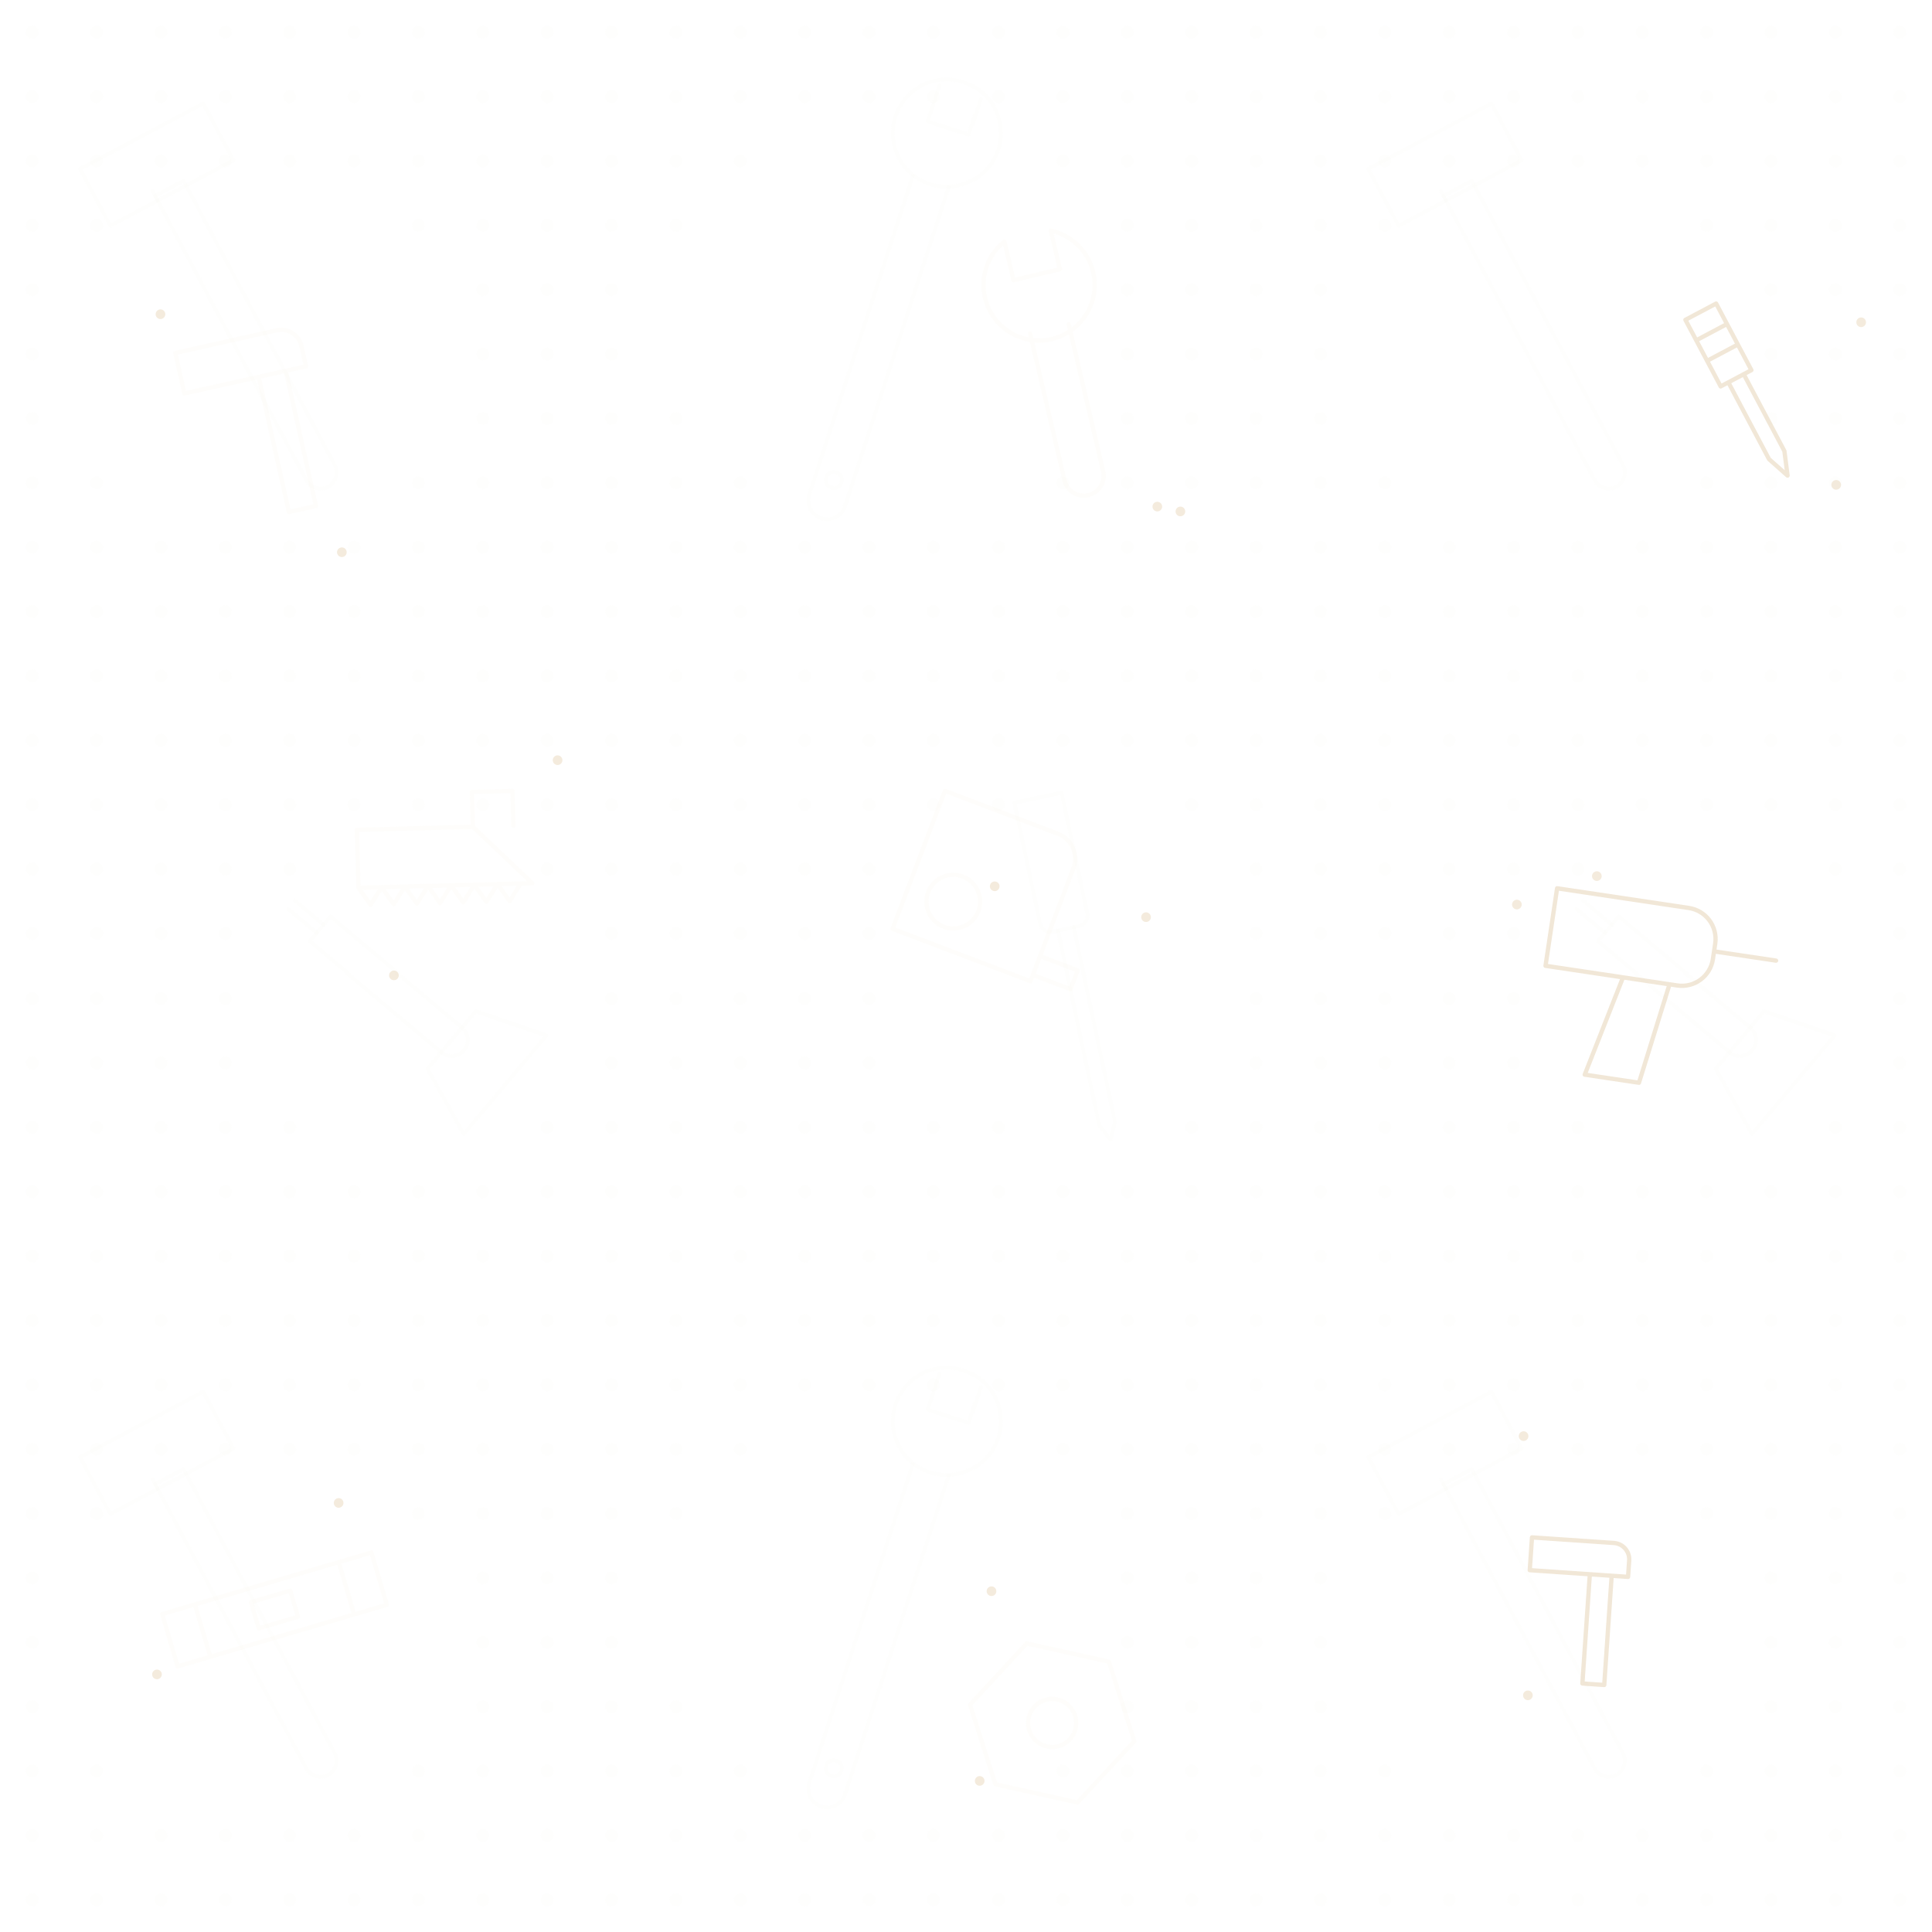
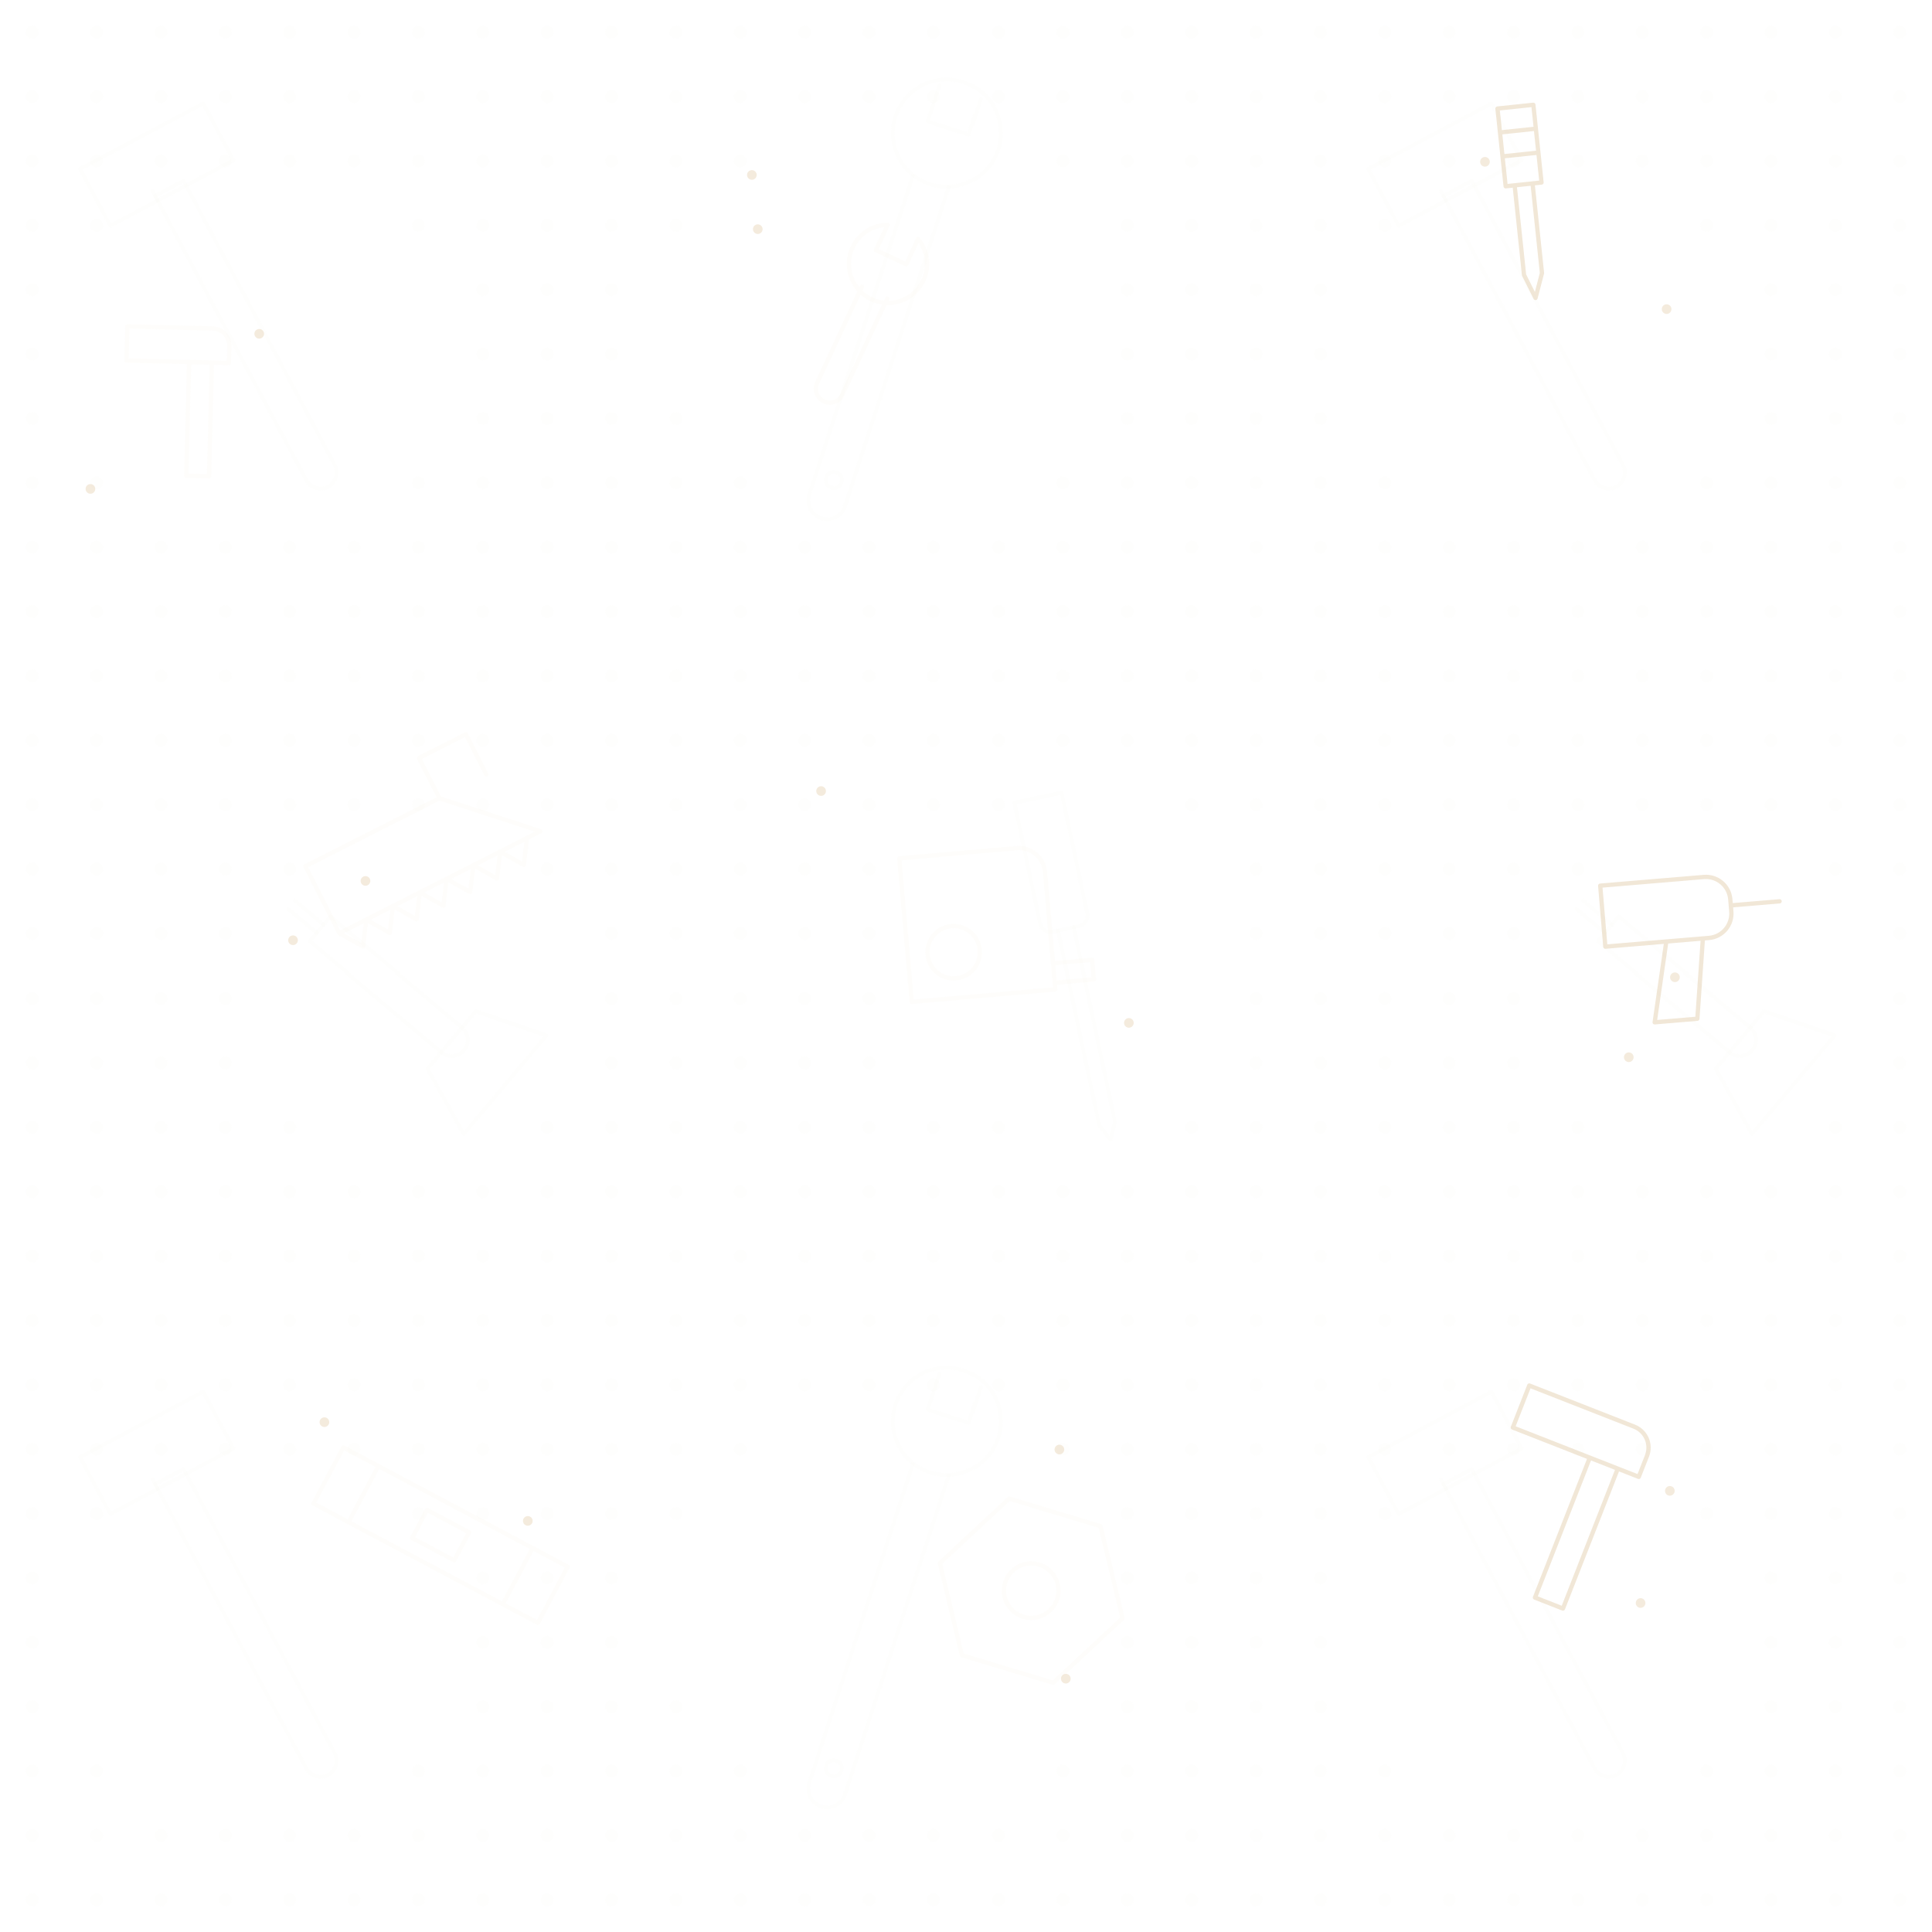
<svg xmlns="http://www.w3.org/2000/svg" width="720" height="720" viewBox="0 0 720 720" fill="none" stroke-linecap="round" stroke-linejoin="round">
  <defs>
    <pattern id="b" width="480.0" height="480.0" patternUnits="userSpaceOnUse">
      <g fill="rgba(243,238,223,0.044)" stroke="none">
        <circle cx="12" cy="12" r="2.4" />
        <circle cx="36" cy="12" r="2.4" />
        <circle cx="60" cy="12" r="2.4" />
        <circle cx="84" cy="12" r="2.4" />
        <circle cx="108" cy="12" r="2.4" />
        <circle cx="132" cy="12" r="2.4" />
        <circle cx="156" cy="12" r="2.4" />
        <circle cx="180" cy="12" r="2.4" />
        <circle cx="204" cy="12" r="2.4" />
        <circle cx="228" cy="12" r="2.4" />
        <circle cx="252" cy="12" r="2.4" />
        <circle cx="276" cy="12" r="2.4" />
        <circle cx="300" cy="12" r="2.4" />
        <circle cx="324" cy="12" r="2.4" />
        <circle cx="348" cy="12" r="2.4" />
        <circle cx="372" cy="12" r="2.4" />
        <circle cx="396" cy="12" r="2.4" />
        <circle cx="420" cy="12" r="2.4" />
        <circle cx="444" cy="12" r="2.4" />
        <circle cx="468" cy="12" r="2.4" />
        <circle cx="12" cy="36" r="2.4" />
        <circle cx="36" cy="36" r="2.4" />
        <circle cx="60" cy="36" r="2.4" />
        <circle cx="84" cy="36" r="2.4" />
        <circle cx="108" cy="36" r="2.4" />
        <circle cx="132" cy="36" r="2.4" />
        <circle cx="156" cy="36" r="2.4" />
        <circle cx="180" cy="36" r="2.4" />
        <circle cx="204" cy="36" r="2.4" />
        <circle cx="228" cy="36" r="2.4" />
        <circle cx="252" cy="36" r="2.4" />
        <circle cx="276" cy="36" r="2.4" />
        <circle cx="300" cy="36" r="2.4" />
        <circle cx="324" cy="36" r="2.4" />
        <circle cx="348" cy="36" r="2.4" />
        <circle cx="372" cy="36" r="2.4" />
        <circle cx="396" cy="36" r="2.4" />
        <circle cx="420" cy="36" r="2.4" />
        <circle cx="444" cy="36" r="2.4" />
        <circle cx="468" cy="36" r="2.4" />
        <circle cx="12" cy="60" r="2.4" />
        <circle cx="36" cy="60" r="2.4" />
        <circle cx="60" cy="60" r="2.4" />
        <circle cx="84" cy="60" r="2.4" />
        <circle cx="108" cy="60" r="2.4" />
        <circle cx="132" cy="60" r="2.4" />
        <circle cx="156" cy="60" r="2.4" />
        <circle cx="180" cy="60" r="2.4" />
        <circle cx="204" cy="60" r="2.4" />
        <circle cx="228" cy="60" r="2.4" />
        <circle cx="252" cy="60" r="2.4" />
        <circle cx="276" cy="60" r="2.4" />
        <circle cx="396" cy="60" r="2.4" />
        <circle cx="420" cy="60" r="2.4" />
        <circle cx="444" cy="60" r="2.4" />
        <circle cx="468" cy="60" r="2.4" />
        <circle cx="12" cy="84" r="2.4" />
        <circle cx="36" cy="84" r="2.4" />
        <circle cx="156" cy="84" r="2.4" />
        <circle cx="180" cy="84" r="2.4" />
        <circle cx="204" cy="84" r="2.4" />
        <circle cx="228" cy="84" r="2.4" />
        <circle cx="252" cy="84" r="2.4" />
        <circle cx="420" cy="84" r="2.4" />
        <circle cx="444" cy="84" r="2.4" />
        <circle cx="468" cy="84" r="2.4" />
        <circle cx="12" cy="108" r="2.4" />
        <circle cx="180" cy="108" r="2.4" />
        <circle cx="204" cy="108" r="2.4" />
        <circle cx="228" cy="108" r="2.4" />
        <circle cx="420" cy="108" r="2.4" />
        <circle cx="444" cy="108" r="2.4" />
        <circle cx="468" cy="108" r="2.4" />
        <circle cx="12" cy="132" r="2.4" />
        <circle cx="180" cy="132" r="2.4" />
        <circle cx="204" cy="132" r="2.4" />
        <circle cx="228" cy="132" r="2.4" />
        <circle cx="420" cy="132" r="2.4" />
        <circle cx="444" cy="132" r="2.4" />
        <circle cx="468" cy="132" r="2.4" />
        <circle cx="12" cy="156" r="2.4" />
        <circle cx="180" cy="156" r="2.4" />
        <circle cx="204" cy="156" r="2.4" />
        <circle cx="228" cy="156" r="2.4" />
        <circle cx="252" cy="156" r="2.4" />
        <circle cx="420" cy="156" r="2.4" />
        <circle cx="444" cy="156" r="2.4" />
        <circle cx="468" cy="156" r="2.4" />
        <circle cx="12" cy="180" r="2.4" />
        <circle cx="36" cy="180" r="2.4" />
        <circle cx="156" cy="180" r="2.4" />
        <circle cx="180" cy="180" r="2.4" />
        <circle cx="204" cy="180" r="2.4" />
        <circle cx="228" cy="180" r="2.4" />
        <circle cx="252" cy="180" r="2.4" />
        <circle cx="276" cy="180" r="2.4" />
        <circle cx="396" cy="180" r="2.4" />
        <circle cx="420" cy="180" r="2.4" />
        <circle cx="444" cy="180" r="2.4" />
        <circle cx="468" cy="180" r="2.4" />
        <circle cx="12" cy="204" r="2.4" />
        <circle cx="36" cy="204" r="2.4" />
        <circle cx="60" cy="204" r="2.4" />
        <circle cx="84" cy="204" r="2.4" />
        <circle cx="108" cy="204" r="2.4" />
        <circle cx="132" cy="204" r="2.4" />
        <circle cx="156" cy="204" r="2.4" />
        <circle cx="180" cy="204" r="2.4" />
        <circle cx="204" cy="204" r="2.4" />
        <circle cx="228" cy="204" r="2.4" />
        <circle cx="252" cy="204" r="2.4" />
        <circle cx="276" cy="204" r="2.4" />
        <circle cx="300" cy="204" r="2.4" />
        <circle cx="324" cy="204" r="2.4" />
        <circle cx="348" cy="204" r="2.4" />
        <circle cx="372" cy="204" r="2.4" />
        <circle cx="396" cy="204" r="2.4" />
        <circle cx="420" cy="204" r="2.4" />
        <circle cx="444" cy="204" r="2.4" />
        <circle cx="468" cy="204" r="2.4" />
        <circle cx="12" cy="228" r="2.4" />
        <circle cx="36" cy="228" r="2.4" />
        <circle cx="60" cy="228" r="2.4" />
        <circle cx="84" cy="228" r="2.4" />
        <circle cx="108" cy="228" r="2.4" />
        <circle cx="132" cy="228" r="2.4" />
        <circle cx="156" cy="228" r="2.4" />
        <circle cx="180" cy="228" r="2.4" />
        <circle cx="204" cy="228" r="2.4" />
        <circle cx="228" cy="228" r="2.4" />
        <circle cx="252" cy="228" r="2.4" />
        <circle cx="276" cy="228" r="2.4" />
        <circle cx="300" cy="228" r="2.4" />
        <circle cx="324" cy="228" r="2.4" />
        <circle cx="348" cy="228" r="2.4" />
        <circle cx="372" cy="228" r="2.4" />
        <circle cx="396" cy="228" r="2.4" />
        <circle cx="420" cy="228" r="2.4" />
        <circle cx="444" cy="228" r="2.4" />
        <circle cx="468" cy="228" r="2.4" />
        <circle cx="12" cy="252" r="2.4" />
        <circle cx="36" cy="252" r="2.4" />
        <circle cx="60" cy="252" r="2.4" />
        <circle cx="84" cy="252" r="2.4" />
        <circle cx="108" cy="252" r="2.4" />
        <circle cx="132" cy="252" r="2.4" />
        <circle cx="156" cy="252" r="2.4" />
        <circle cx="180" cy="252" r="2.4" />
        <circle cx="204" cy="252" r="2.4" />
        <circle cx="228" cy="252" r="2.4" />
        <circle cx="252" cy="252" r="2.4" />
        <circle cx="276" cy="252" r="2.4" />
        <circle cx="300" cy="252" r="2.4" />
        <circle cx="324" cy="252" r="2.4" />
        <circle cx="348" cy="252" r="2.4" />
        <circle cx="372" cy="252" r="2.4" />
        <circle cx="396" cy="252" r="2.4" />
        <circle cx="420" cy="252" r="2.4" />
        <circle cx="444" cy="252" r="2.4" />
        <circle cx="468" cy="252" r="2.4" />
        <circle cx="12" cy="276" r="2.4" />
        <circle cx="36" cy="276" r="2.4" />
        <circle cx="60" cy="276" r="2.4" />
        <circle cx="84" cy="276" r="2.4" />
        <circle cx="108" cy="276" r="2.4" />
        <circle cx="132" cy="276" r="2.4" />
        <circle cx="156" cy="276" r="2.4" />
        <circle cx="180" cy="276" r="2.4" />
        <circle cx="204" cy="276" r="2.4" />
        <circle cx="228" cy="276" r="2.4" />
        <circle cx="252" cy="276" r="2.4" />
        <circle cx="276" cy="276" r="2.4" />
        <circle cx="300" cy="276" r="2.4" />
        <circle cx="324" cy="276" r="2.4" />
        <circle cx="348" cy="276" r="2.4" />
        <circle cx="372" cy="276" r="2.4" />
        <circle cx="396" cy="276" r="2.4" />
        <circle cx="420" cy="276" r="2.4" />
        <circle cx="444" cy="276" r="2.4" />
        <circle cx="468" cy="276" r="2.4" />
        <circle cx="12" cy="300" r="2.4" />
        <circle cx="36" cy="300" r="2.4" />
        <circle cx="60" cy="300" r="2.4" />
        <circle cx="84" cy="300" r="2.4" />
        <circle cx="108" cy="300" r="2.4" />
        <circle cx="132" cy="300" r="2.4" />
        <circle cx="156" cy="300" r="2.4" />
        <circle cx="180" cy="300" r="2.4" />
        <circle cx="204" cy="300" r="2.4" />
        <circle cx="228" cy="300" r="2.4" />
        <circle cx="252" cy="300" r="2.4" />
        <circle cx="276" cy="300" r="2.4" />
        <circle cx="300" cy="300" r="2.4" />
        <circle cx="324" cy="300" r="2.4" />
        <circle cx="348" cy="300" r="2.4" />
        <circle cx="372" cy="300" r="2.4" />
        <circle cx="444" cy="300" r="2.4" />
        <circle cx="468" cy="300" r="2.4" />
        <circle cx="12" cy="324" r="2.4" />
        <circle cx="36" cy="324" r="2.4" />
        <circle cx="60" cy="324" r="2.4" />
        <circle cx="84" cy="324" r="2.4" />
        <circle cx="108" cy="324" r="2.4" />
        <circle cx="204" cy="324" r="2.4" />
        <circle cx="228" cy="324" r="2.4" />
        <circle cx="252" cy="324" r="2.4" />
        <circle cx="276" cy="324" r="2.4" />
        <circle cx="300" cy="324" r="2.4" />
        <circle cx="324" cy="324" r="2.4" />
        <circle cx="468" cy="324" r="2.4" />
        <circle cx="12" cy="348" r="2.4" />
        <circle cx="36" cy="348" r="2.4" />
        <circle cx="60" cy="348" r="2.4" />
        <circle cx="84" cy="348" r="2.4" />
        <circle cx="228" cy="348" r="2.4" />
        <circle cx="252" cy="348" r="2.4" />
        <circle cx="276" cy="348" r="2.4" />
        <circle cx="300" cy="348" r="2.4" />
        <circle cx="324" cy="348" r="2.4" />
        <circle cx="468" cy="348" r="2.4" />
        <circle cx="12" cy="372" r="2.4" />
        <circle cx="36" cy="372" r="2.4" />
        <circle cx="60" cy="372" r="2.4" />
        <circle cx="84" cy="372" r="2.4" />
        <circle cx="228" cy="372" r="2.4" />
        <circle cx="252" cy="372" r="2.4" />
        <circle cx="276" cy="372" r="2.4" />
        <circle cx="300" cy="372" r="2.4" />
        <circle cx="324" cy="372" r="2.4" />
        <circle cx="468" cy="372" r="2.4" />
        <circle cx="12" cy="396" r="2.4" />
        <circle cx="36" cy="396" r="2.4" />
        <circle cx="60" cy="396" r="2.4" />
        <circle cx="84" cy="396" r="2.4" />
        <circle cx="228" cy="396" r="2.4" />
        <circle cx="252" cy="396" r="2.4" />
        <circle cx="276" cy="396" r="2.4" />
        <circle cx="300" cy="396" r="2.4" />
        <circle cx="324" cy="396" r="2.4" />
        <circle cx="468" cy="396" r="2.4" />
        <circle cx="12" cy="420" r="2.4" />
        <circle cx="36" cy="420" r="2.4" />
        <circle cx="60" cy="420" r="2.4" />
        <circle cx="84" cy="420" r="2.4" />
        <circle cx="108" cy="420" r="2.4" />
        <circle cx="204" cy="420" r="2.4" />
        <circle cx="228" cy="420" r="2.4" />
        <circle cx="252" cy="420" r="2.4" />
        <circle cx="276" cy="420" r="2.4" />
        <circle cx="300" cy="420" r="2.4" />
        <circle cx="324" cy="420" r="2.4" />
        <circle cx="348" cy="420" r="2.4" />
        <circle cx="372" cy="420" r="2.4" />
        <circle cx="444" cy="420" r="2.4" />
        <circle cx="468" cy="420" r="2.4" />
        <circle cx="12" cy="444" r="2.4" />
        <circle cx="36" cy="444" r="2.4" />
        <circle cx="60" cy="444" r="2.4" />
        <circle cx="84" cy="444" r="2.4" />
        <circle cx="108" cy="444" r="2.4" />
        <circle cx="132" cy="444" r="2.4" />
        <circle cx="156" cy="444" r="2.4" />
        <circle cx="180" cy="444" r="2.4" />
        <circle cx="204" cy="444" r="2.4" />
        <circle cx="228" cy="444" r="2.4" />
        <circle cx="252" cy="444" r="2.4" />
        <circle cx="276" cy="444" r="2.4" />
        <circle cx="300" cy="444" r="2.4" />
        <circle cx="324" cy="444" r="2.4" />
        <circle cx="348" cy="444" r="2.4" />
        <circle cx="372" cy="444" r="2.4" />
        <circle cx="396" cy="444" r="2.4" />
        <circle cx="420" cy="444" r="2.4" />
        <circle cx="444" cy="444" r="2.4" />
        <circle cx="468" cy="444" r="2.4" />
        <circle cx="12" cy="468" r="2.4" />
        <circle cx="36" cy="468" r="2.4" />
        <circle cx="60" cy="468" r="2.4" />
        <circle cx="84" cy="468" r="2.4" />
        <circle cx="108" cy="468" r="2.4" />
        <circle cx="132" cy="468" r="2.4" />
        <circle cx="156" cy="468" r="2.4" />
        <circle cx="180" cy="468" r="2.4" />
        <circle cx="204" cy="468" r="2.4" />
        <circle cx="228" cy="468" r="2.4" />
        <circle cx="252" cy="468" r="2.4" />
        <circle cx="276" cy="468" r="2.4" />
        <circle cx="300" cy="468" r="2.4" />
        <circle cx="324" cy="468" r="2.4" />
        <circle cx="348" cy="468" r="2.4" />
        <circle cx="372" cy="468" r="2.4" />
        <circle cx="396" cy="468" r="2.4" />
        <circle cx="420" cy="468" r="2.4" />
        <circle cx="444" cy="468" r="2.4" />
        <circle cx="468" cy="468" r="2.4" />
      </g>
      <g stroke="rgba(243,238,223,0.059)" stroke-width="1.4">
        <g transform="translate(96 132) rotate(-28)">
          <path d="M-6 -70 h12 v120 a6 6 0 0 1 -12 0z" />
          <path d="M-26 -92 h52 v24 h-52z" />
          <path d="M-6 -68 v-4" />
        </g>
        <g transform="translate(330 120) rotate(18)">
          <circle cx="0" cy="-74" r="20" />
          <path d="M-8 -90 l0 14 l16 0 l0 -14" />
          <path d="M-7 -55 L-7 70 a7 7 0 0 0 14 0 L7 -55" />
          <circle cx="0" cy="62" r="3" />
        </g>
        <g transform="translate(400 360) rotate(-12)">
          <path d="M-9 -64 h18 v46 a4 4 0 0 1 -4 4 h-10 a4 4 0 0 1 -4 -4z" />
          <path d="M-3 -14 v74 l3 6 l3 -6 v-74" />
        </g>
        <g transform="translate(150 372) rotate(40)">
          <path d="M-40 -6 h64 a6 6 0 0 1 0 12 h-64z" />
          <path d="M24 -14 l26 -10 v48 l-26 -10z" />
          <path d="M-40 -2 h-14 M-40 2 h-14" />
        </g>
      </g>
    </pattern>
  </defs>
  <rect width="720" height="720" fill="url(#b)" stroke="none" />
-   <path transform="translate(103.7 149.4) rotate(-12.6) scale(1.29)" stroke="rgba(243,238,223,0.14)" stroke-width="1.24" d="M-26 -20 h30 a6 6 0 0 1 6 6 v6 h-36 z M-4 -8 v40 M4 -8 v40 M-4 32 h8" />
-   <circle cx="127.4" cy="205.8" r="1.8" fill="rgba(216,186,140,0.3)" stroke="none" />
-   <circle cx="59.8" cy="117.1" r="1.8" fill="rgba(216,186,140,0.3)" stroke="none" />
-   <path transform="translate(393.1 131.2) rotate(-13.2) scale(1.48)" stroke="rgba(243,238,223,0.14)" stroke-width="1.08" d="M-6 -30 a14 14 0 1 0 12 0 v10 h-12 z M-5 -6 v38 a5 5 0 0 0 10 0 v-38" />
-   <circle cx="439.9" cy="190.6" r="1.8" fill="rgba(216,186,140,0.3)" stroke="none" />
-   <circle cx="431.3" cy="188.8" r="1.8" fill="rgba(216,186,140,0.3)" stroke="none" />
-   <path transform="translate(650.0 146.7) rotate(-27.9) scale(1.08)" stroke="rgba(216,186,140,0.35)" stroke-width="1.48" d="M-6 -32 h12 v26 h-12 z M-3 -6 v30 l3 8 l3 -8 v-30 M-6 -24 h12 M-6 -16 h12" />
-   <circle cx="684.3" cy="180.7" r="1.8" fill="rgba(216,186,140,0.3)" stroke="none" />
-   <circle cx="693.6" cy="120.1" r="1.8" fill="rgba(216,186,140,0.3)" stroke="none" />
-   <path transform="translate(165.7 319.2) rotate(-1.5) scale(1.08)" stroke="rgba(243,238,223,0.14)" stroke-width="1.48" d="M-30 -10 h40 l20 20 h-60 z M-30 10 l4 6 l4 -6 l4 6 l4 -6 l4 6 l4 -6 l4 6 l4 -6 l4 6 l4 -6 l4 6 l4 -6 l4 6 l4 -6 M10 -10 v-12 h14 v12" />
-   <circle cx="207.8" cy="283.3" r="1.8" fill="rgba(216,186,140,0.3)" stroke="none" />
-   <circle cx="146.8" cy="363.5" r="1.8" fill="rgba(216,186,140,0.3)" stroke="none" />
-   <path transform="translate(368.1 330.2) rotate(20.8) scale(1.25)" stroke="rgba(243,238,223,0.14)" stroke-width="1.28" d="M-22 -22 h36 a8 8 0 0 1 8 8 v36 h-44 z M-8 0 a8 8 0 1 0 0.1 0 M22 14 h12 v6 h-12" />
-   <circle cx="370.7" cy="330.3" r="1.8" fill="rgba(216,186,140,0.3)" stroke="none" />
-   <circle cx="427.1" cy="341.8" r="1.8" fill="rgba(216,186,140,0.3)" stroke="none" />
-   <path transform="translate(617.7 357.3) rotate(8.5) scale(1.46)" stroke="rgba(216,186,140,0.35)" stroke-width="1.10" d="M-28 -14 h34 a8 8 0 0 1 8 8 v4 a8 8 0 0 1 -8 8 h-34 z M14 -4 h16 M-8 6 l-6 26 h14 l4 -26" />
-   <circle cx="565.3" cy="337.1" r="1.8" fill="rgba(216,186,140,0.3)" stroke="none" />
-   <circle cx="595.1" cy="326.5" r="1.8" fill="rgba(216,186,140,0.3)" stroke="none" />
-   <path transform="translate(102.3 599.8) rotate(-16.4) scale(1.27)" stroke="rgba(243,238,223,0.14)" stroke-width="1.26" d="M-32 -8 h64 v16 h-64 z M-6 -4 h12 v8 h-12 z M-22 -8 v16 M22 -8 v16" />
-   <circle cx="126.2" cy="560.1" r="1.8" fill="rgba(216,186,140,0.3)" stroke="none" />
-   <circle cx="58.5" cy="624.0" r="1.8" fill="rgba(216,186,140,0.3)" stroke="none" />
-   <path transform="translate(392.1 642.1) rotate(12.5) scale(1.12)" stroke="rgba(243,238,223,0.14)" stroke-width="1.43" d="M-14 -24 h28 l14 24 l-14 24 h-28 l-14 -24 z M-8 0 a8 8 0 1 0 16 0 a8 8 0 1 0 -16 0" />
-   <circle cx="365.1" cy="663.7" r="1.8" fill="rgba(216,186,140,0.3)" stroke="none" />
-   <circle cx="369.5" cy="593.0" r="1.8" fill="rgba(216,186,140,0.3)" stroke="none" />
-   <path transform="translate(596.0 595.1) rotate(3.9) scale(1.02)" stroke="rgba(216,186,140,0.35)" stroke-width="1.57" d="M-26 -20 h30 a6 6 0 0 1 6 6 v6 h-36 z M-4 -8 v40 M4 -8 v40 M-4 32 h8" />
-   <circle cx="567.8" cy="535.2" r="1.8" fill="rgba(216,186,140,0.3)" stroke="none" />
-   <circle cx="569.4" cy="631.8" r="1.8" fill="rgba(216,186,140,0.3)" stroke="none" />
+   <path transform="translate(74.5 143.5) rotate(1.4) scale(1.06)" stroke="rgba(243,238,223,0.14)" stroke-width="1.51" d="M-26 -20 h30 a6 6 0 0 1 6 6 v6 h-36 z M-4 -8 v40 M4 -8 v40 M-4 32 h8" />
+   <circle cx="96.6" cy="124.4" r="1.8" fill="rgba(216,186,140,0.3)" stroke="none" />
+   <circle cx="33.7" cy="182.2" r="1.8" fill="rgba(216,186,140,0.3)" stroke="none" />
+   <path transform="translate(323.3 114.7) rotate(25.0) scale(1.04)" stroke="rgba(243,238,223,0.14)" stroke-width="1.55" d="M-6 -30 a14 14 0 1 0 12 0 v10 h-12 z M-5 -6 v38 a5 5 0 0 0 10 0 v-38" />
+   <circle cx="282.4" cy="85.4" r="1.8" fill="rgba(216,186,140,0.3)" stroke="none" />
+   <circle cx="280.2" cy="65.2" r="1.8" fill="rgba(216,186,140,0.3)" stroke="none" />
+   <path transform="translate(568.5 75.4) rotate(-6.0) scale(1.12)" stroke="rgba(216,186,140,0.35)" stroke-width="1.42" d="M-6 -32 h12 v26 h-12 z M-3 -6 v30 l3 8 l3 -8 v-30 M-6 -24 h12 M-6 -16 h12" />
+   <circle cx="621.1" cy="115.2" r="1.8" fill="rgba(216,186,140,0.3)" stroke="none" />
+   <circle cx="553.4" cy="60.3" r="1.8" fill="rgba(216,186,140,0.3)" stroke="none" />
+   <path transform="translate(157.6 316.3) rotate(-26.9) scale(1.40)" stroke="rgba(243,238,223,0.14)" stroke-width="1.14" d="M-30 -10 h40 l20 20 h-60 z M-30 10 l4 6 l4 -6 l4 6 l4 -6 l4 6 l4 -6 l4 6 l4 -6 l4 6 l4 -6 l4 6 l4 -6 l4 6 l4 -6 M10 -10 v-12 h14 v12" />
+   <circle cx="136.2" cy="328.3" r="1.8" fill="rgba(216,186,140,0.3)" stroke="none" />
+   <circle cx="109.2" cy="350.4" r="1.8" fill="rgba(216,186,140,0.3)" stroke="none" />
+   <path transform="translate(364.2 344.3) rotate(-5.0) scale(1.22)" stroke="rgba(243,238,223,0.14)" stroke-width="1.31" d="M-22 -22 h36 a8 8 0 0 1 8 8 v36 h-44 z M-8 0 a8 8 0 1 0 0.1 0 M22 14 h12 v6 h-12" />
+   <circle cx="306.0" cy="294.8" r="1.8" fill="rgba(216,186,140,0.3)" stroke="none" />
+   <circle cx="420.7" cy="381.2" r="1.8" fill="rgba(216,186,140,0.3)" stroke="none" />
+   <path transform="translate(629.5 343.3) rotate(-4.8) scale(1.14)" stroke="rgba(216,186,140,0.35)" stroke-width="1.40" d="M-28 -14 h34 a8 8 0 0 1 8 8 v4 a8 8 0 0 1 -8 8 h-34 z M14 -4 h16 M-8 6 l-6 26 h14 l4 -26" />
+   <circle cx="624.2" cy="364.2" r="1.8" fill="rgba(216,186,140,0.3)" stroke="none" />
+   <circle cx="607.0" cy="394.0" r="1.8" fill="rgba(216,186,140,0.3)" stroke="none" />
+   <path transform="translate(164.2 572.1) rotate(28.0) scale(1.48)" stroke="rgba(243,238,223,0.14)" stroke-width="1.08" d="M-32 -8 h64 v16 h-64 z M-6 -4 h12 v8 h-12 z M-22 -8 v16 M22 -8 v16" />
+   <circle cx="120.9" cy="530.0" r="1.8" fill="rgba(216,186,140,0.3)" stroke="none" />
+   <circle cx="196.7" cy="566.8" r="1.8" fill="rgba(216,186,140,0.3)" stroke="none" />
+   <path transform="translate(384.3 592.8) rotate(16.8) scale(1.27)" stroke="rgba(243,238,223,0.14)" stroke-width="1.26" d="M-14 -24 h28 l14 24 l-14 24 h-28 l-14 -24 z M-8 0 a8 8 0 1 0 16 0 a8 8 0 1 0 -16 0" />
+   <circle cx="394.8" cy="540.2" r="1.8" fill="rgba(216,186,140,0.3)" stroke="none" />
+   <circle cx="397.2" cy="625.6" r="1.8" fill="rgba(216,186,140,0.3)" stroke="none" />
+   <path transform="translate(593.6 555.7) rotate(21.4) scale(1.40)" stroke="rgba(216,186,140,0.35)" stroke-width="1.15" d="M-26 -20 h30 a6 6 0 0 1 6 6 v6 h-36 z M-4 -8 v40 M4 -8 v40 M-4 32 h8" />
+   <circle cx="622.3" cy="555.6" r="1.8" fill="rgba(216,186,140,0.3)" stroke="none" />
+   <circle cx="611.4" cy="597.4" r="1.8" fill="rgba(216,186,140,0.3)" stroke="none" />
</svg>
